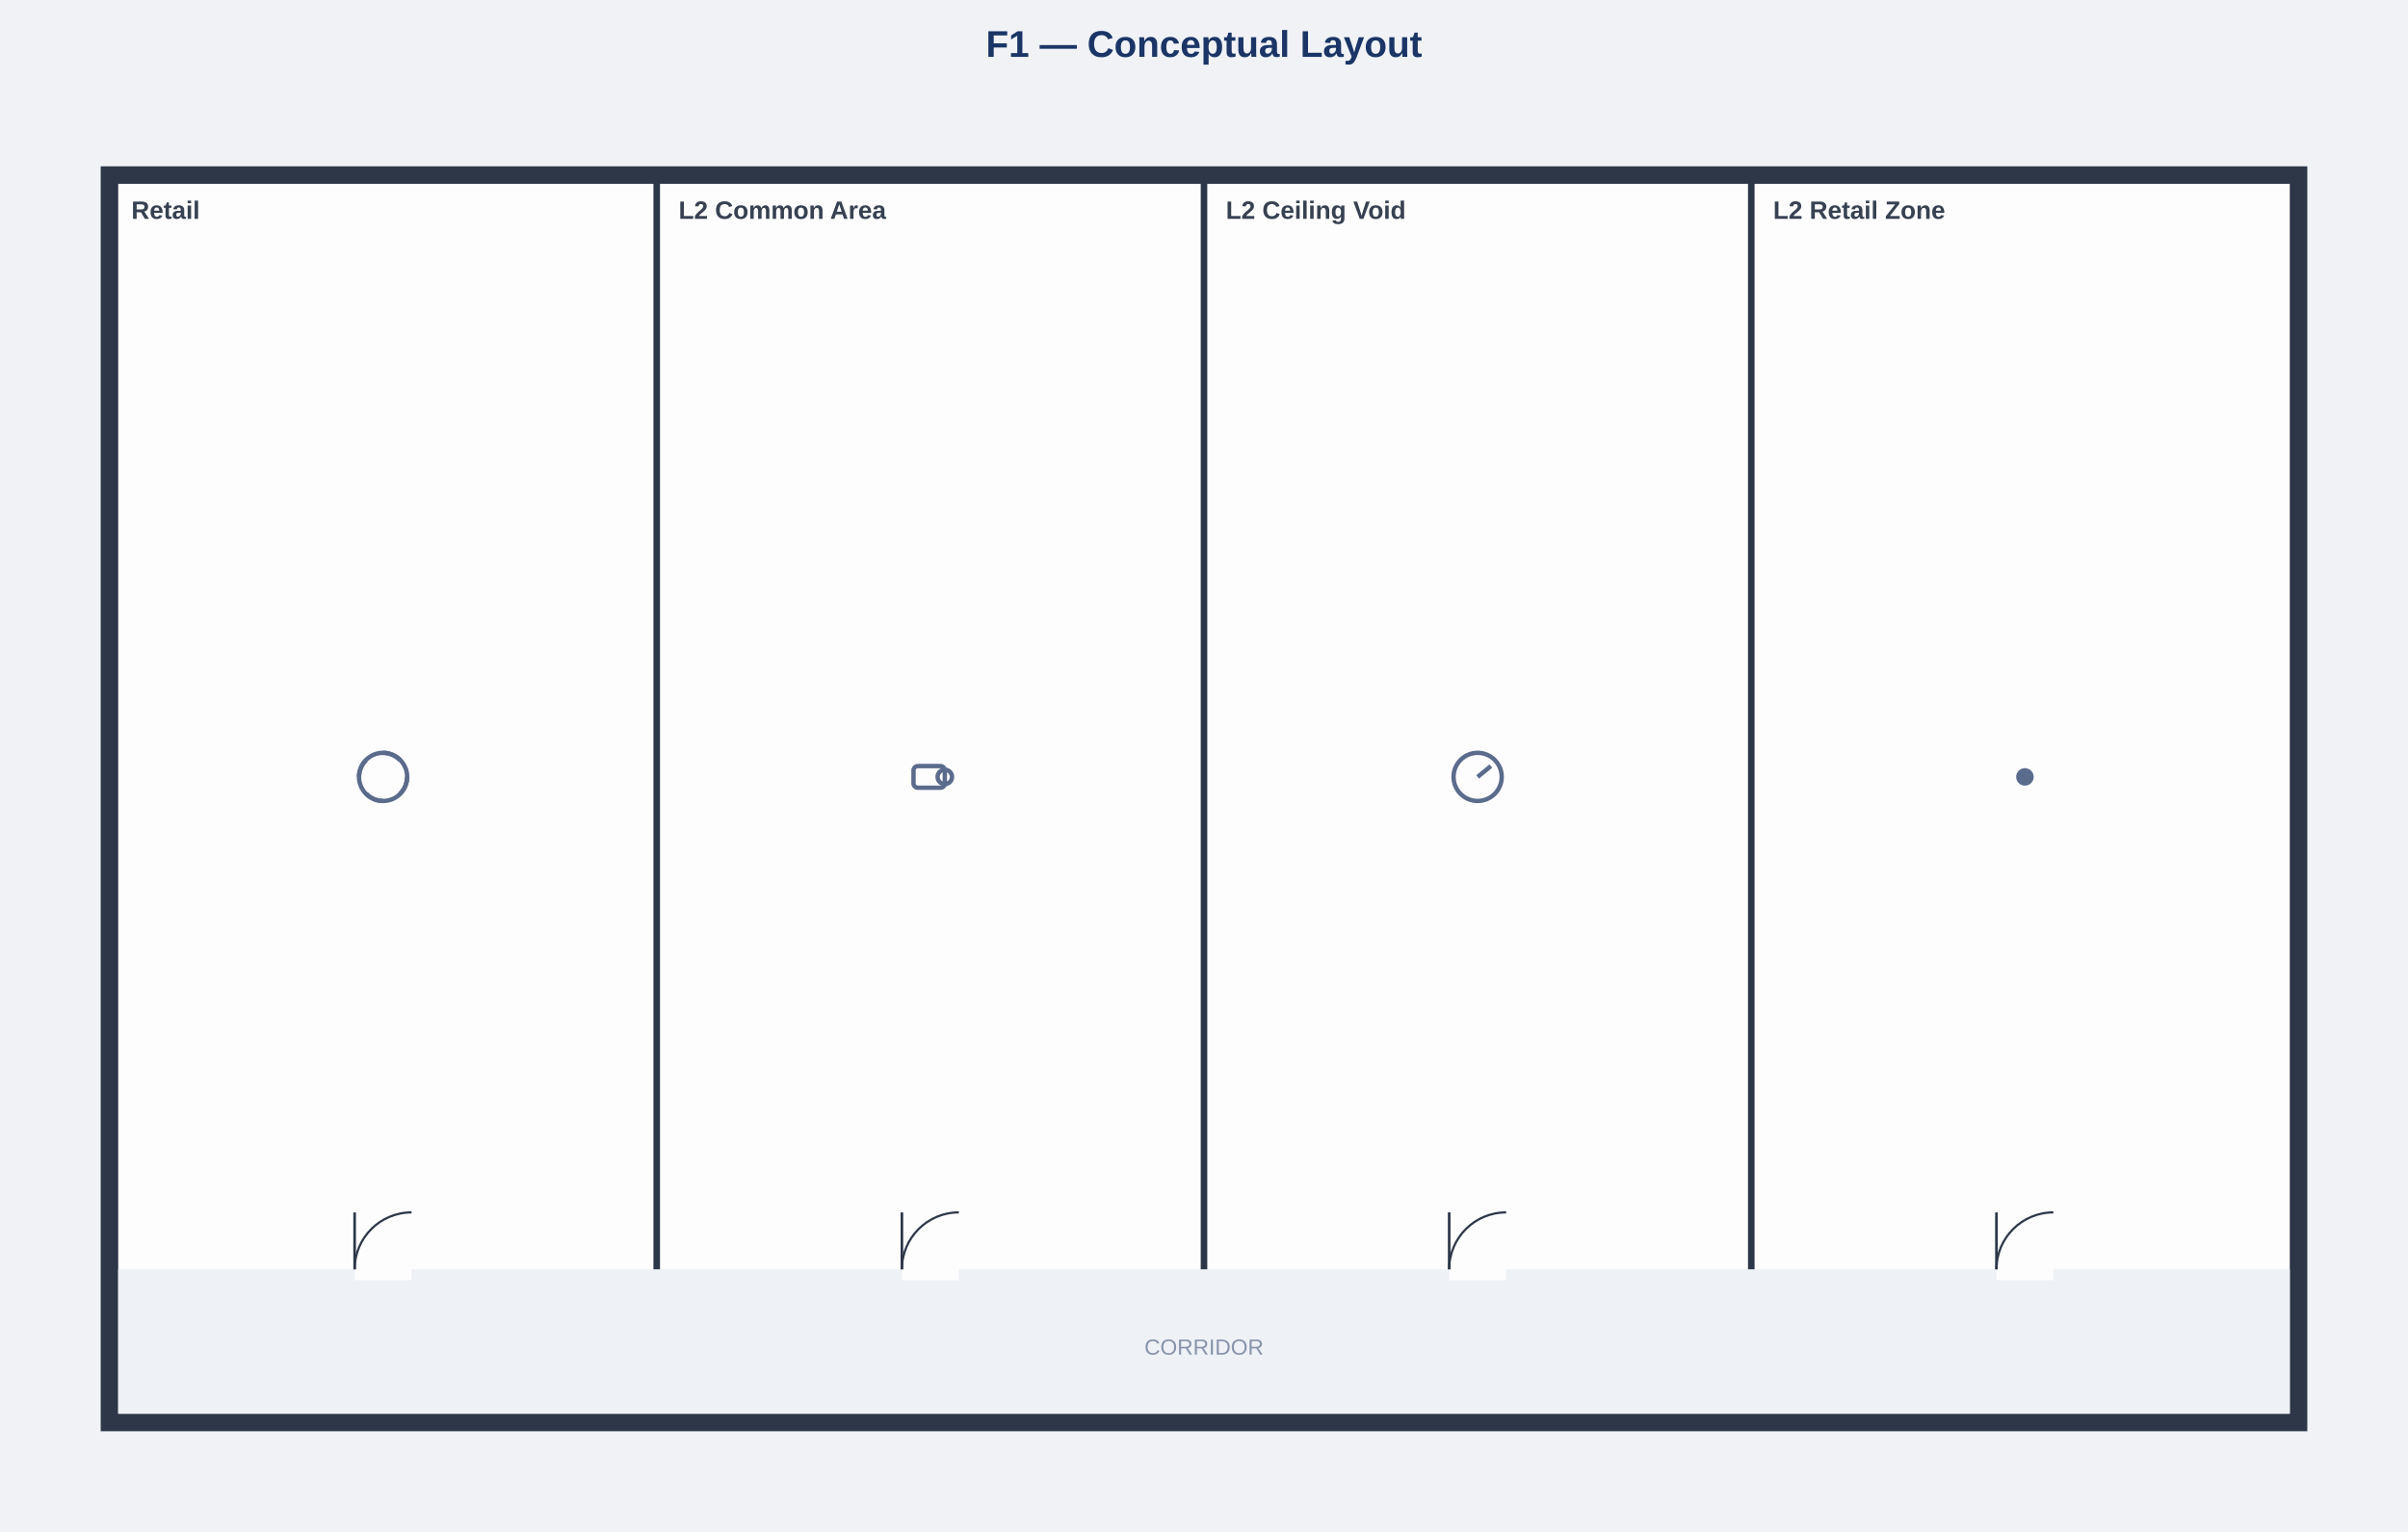
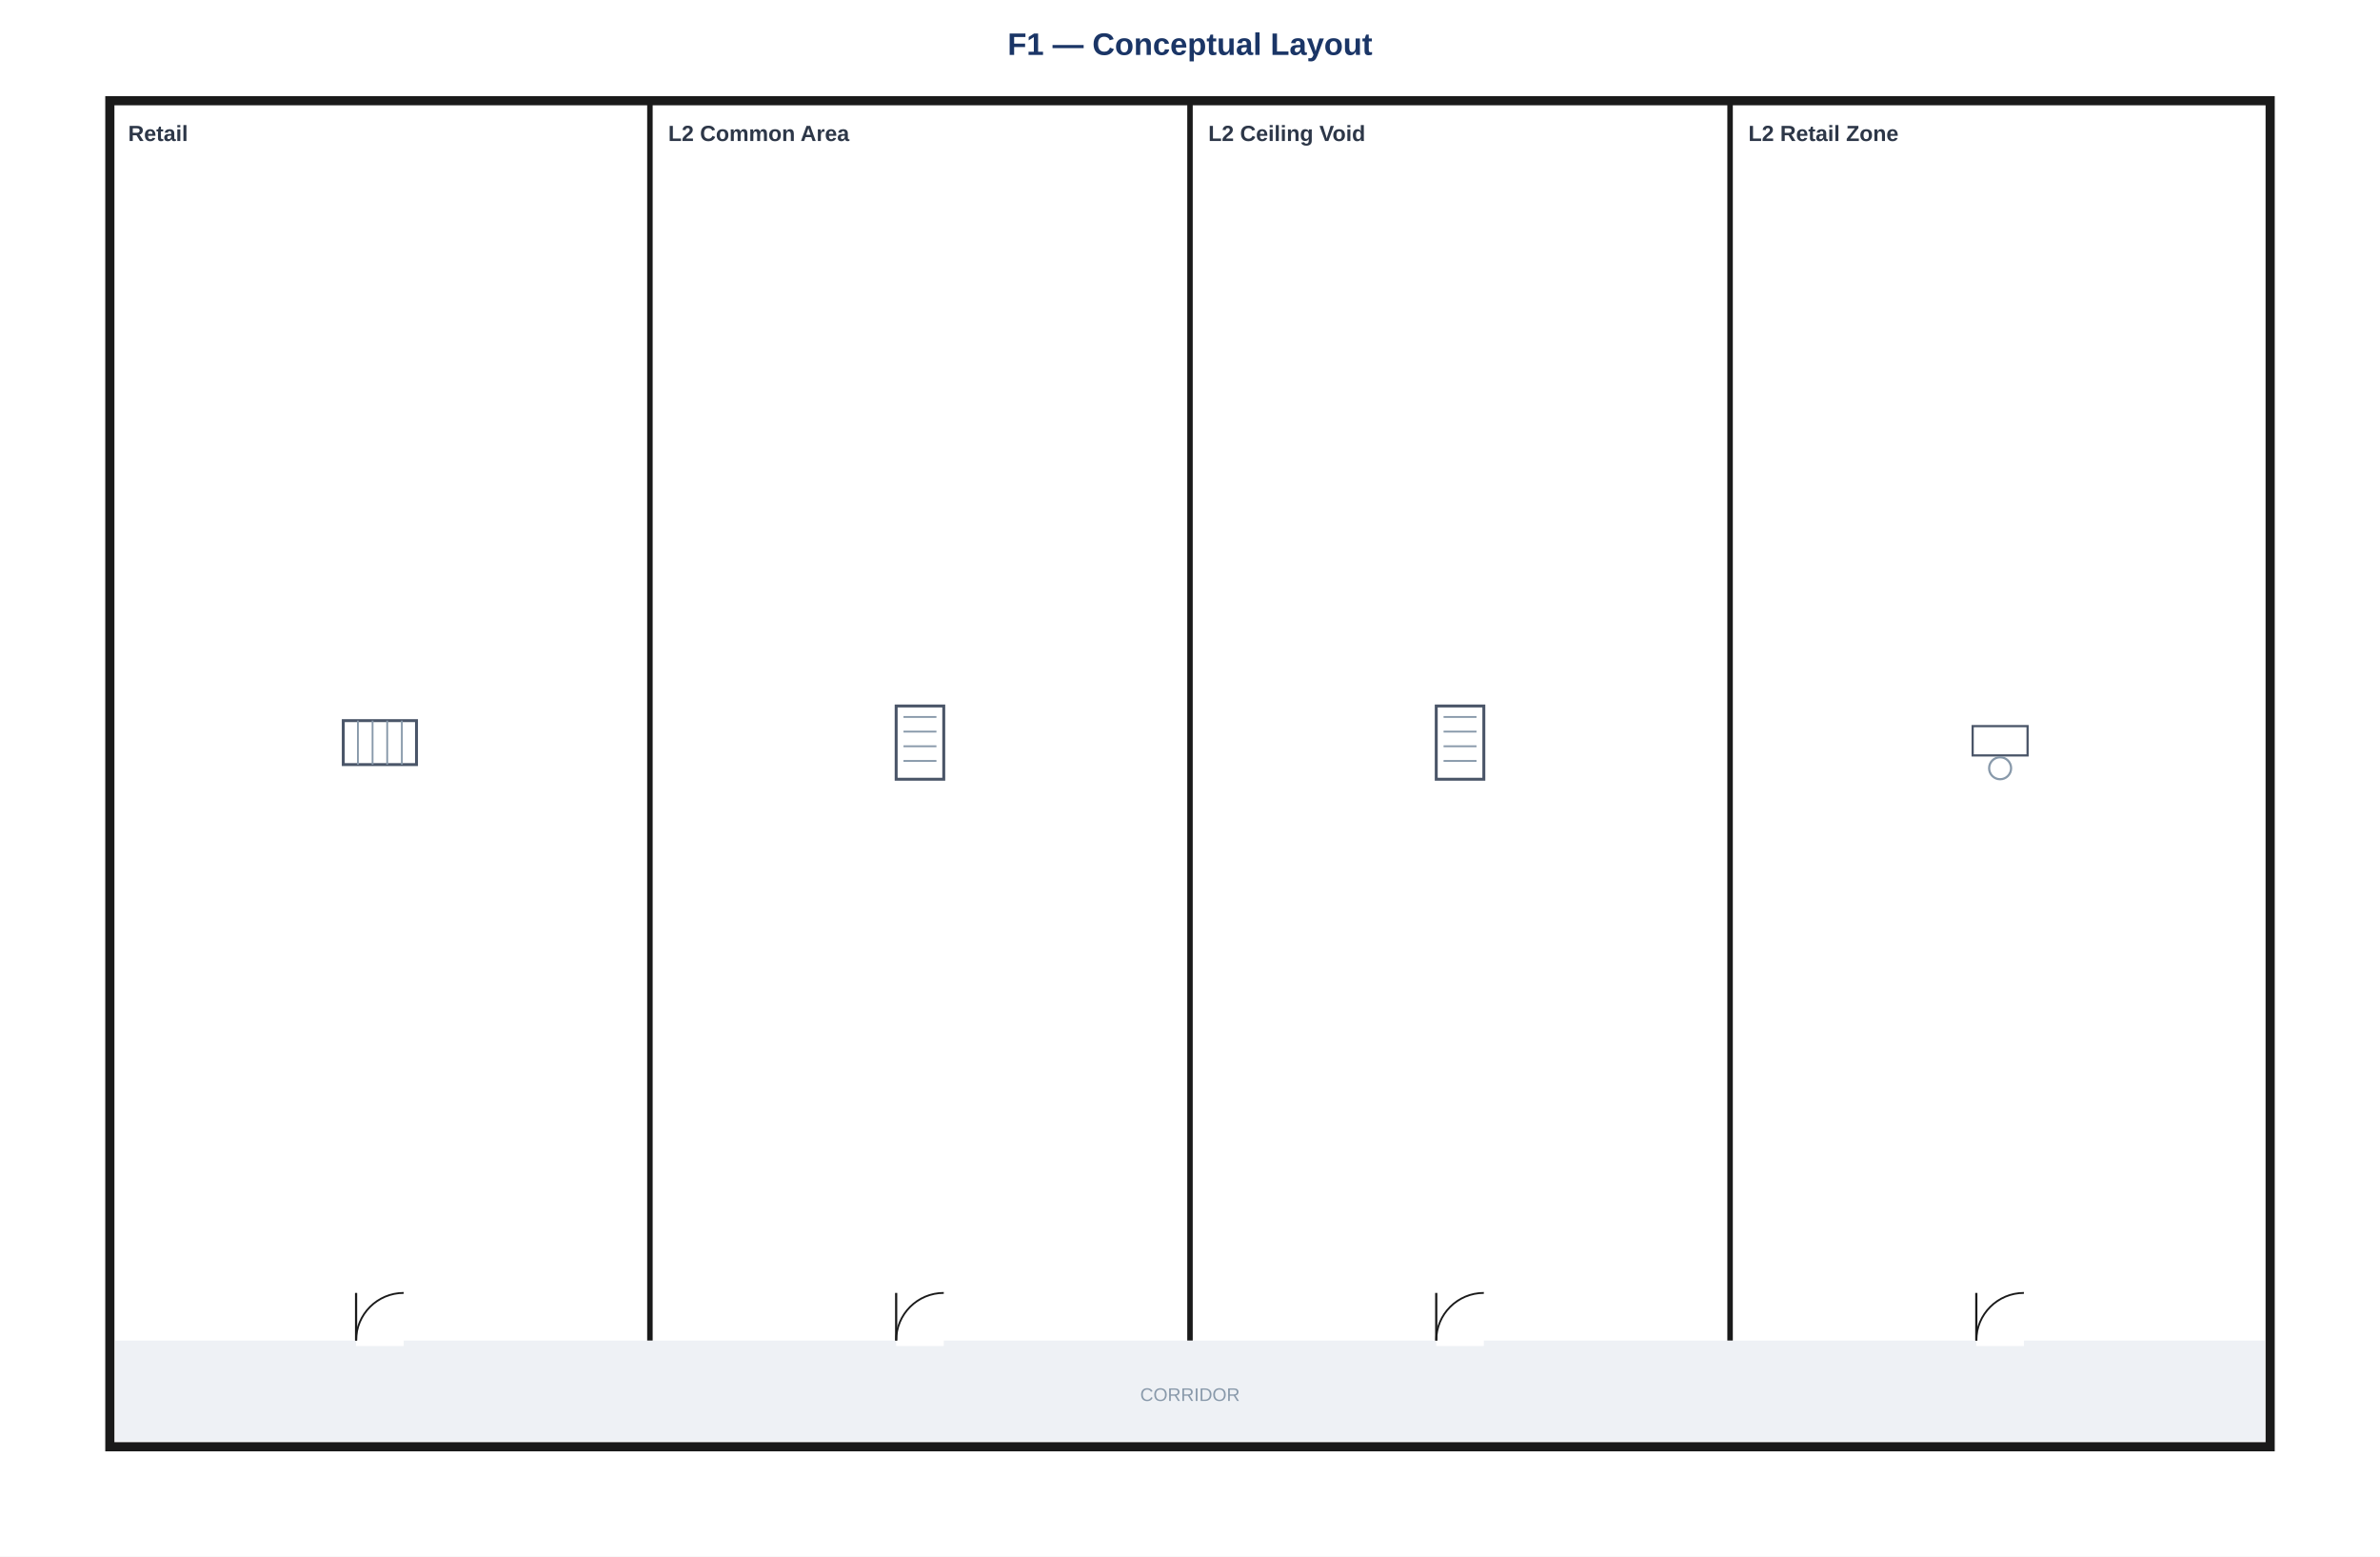
- <svg xmlns="http://www.w3.org/2000/svg" width="1100" height="700" viewBox="0 0 1100 700" font-family="Arial, sans-serif">
-   <rect x="0" y="0" width="1100" height="700" fill="#F0F2F6" />
-   <text x="550.0" y="26" text-anchor="middle" font-size="17" font-weight="bold" fill="#1A3566">F1 — Conceptual Layout</text>
-   <rect x="50" y="80" width="1000" height="570" fill="#FDFDFE" stroke="#2D3748" stroke-width="8" />
-   <rect x="54.0" y="580" width="992" height="66.0" fill="#EEF1F5" />
-   <text x="550.0" y="619.0" text-anchor="middle" font-size="10" fill="#5B6B8C" opacity="0.7">CORRIDOR</text>
-   <text x="60.0" y="100" font-size="11.5" font-weight="700" fill="#374151">Retail</text>
-   <circle cx="175.0" cy="355.0" r="11" fill="none" stroke="#5B6B8C" stroke-width="2" />
-   <path d="M175.0,344.0 A11,11 0 0 1 182.7,347.3" stroke="#5B6B8C" stroke-width="2" fill="none" />
-   <path d="M186.0,355.0 A11,11 0 0 1 182.7,362.7" stroke="#5B6B8C" stroke-width="2" fill="none" />
-   <path d="M175.0,366.0 A11,11 0 0 1 167.3,362.7" stroke="#5B6B8C" stroke-width="2" fill="none" />
-   <path d="M164.0,355.0 A11,11 0 0 1 167.3,347.3" stroke="#5B6B8C" stroke-width="2" fill="none" />
-   <rect x="162.0" y="577.0" width="26.0" height="8" fill="#FDFDFE" />
-   <path d="M162.0,580.0 A26.0,26.0 0 0 1 188.0,554.0" fill="none" stroke="#2D3748" stroke-width="1" />
-   <line x1="162.0" y1="580.0" x2="162.0" y2="554.0" stroke="#2D3748" stroke-width="1.2" />
-   <line x1="300.0" y1="80" x2="300.0" y2="580" stroke="#2D3748" stroke-width="3" />
-   <text x="310.0" y="100" font-size="11.5" font-weight="700" fill="#374151">L2 Common Area</text>
-   <rect x="417.3" y="350.05" width="14.3" height="9.9" rx="2" fill="none" stroke="#5B6B8C" stroke-width="2" />
-   <circle cx="431.6" cy="355.0" r="3.3" fill="none" stroke="#5B6B8C" stroke-width="2" />
-   <rect x="412.0" y="577.0" width="26.0" height="8" fill="#FDFDFE" />
-   <path d="M412.0,580.0 A26.0,26.0 0 0 1 438.0,554.0" fill="none" stroke="#2D3748" stroke-width="1" />
-   <line x1="412.0" y1="580.0" x2="412.0" y2="554.0" stroke="#2D3748" stroke-width="1.2" />
-   <line x1="550.0" y1="80" x2="550.0" y2="580" stroke="#2D3748" stroke-width="3" />
-   <text x="560.0" y="100" font-size="11.5" font-weight="700" fill="#374151">L2 Ceiling Void</text>
-   <circle cx="675.0" cy="355.0" r="11" fill="none" stroke="#5B6B8C" stroke-width="2" />
-   <path d="M675.0,355.0 L681.05,350.05" stroke="#5B6B8C" stroke-width="2" />
-   <rect x="662.0" y="577.0" width="26.0" height="8" fill="#FDFDFE" />
-   <path d="M662.0,580.0 A26.0,26.0 0 0 1 688.0,554.0" fill="none" stroke="#2D3748" stroke-width="1" />
-   <line x1="662.0" y1="580.0" x2="662.0" y2="554.0" stroke="#2D3748" stroke-width="1.2" />
-   <line x1="800.0" y1="80" x2="800.0" y2="580" stroke="#2D3748" stroke-width="3" />
-   <text x="810.0" y="100" font-size="11.5" font-weight="700" fill="#374151">L2 Retail Zone</text>
-   <circle cx="925.0" cy="355.0" r="4" fill="#5B6B8C" />
-   <rect x="912.0" y="577.0" width="26.0" height="8" fill="#FDFDFE" />
-   <path d="M912.0,580.0 A26.0,26.0 0 0 1 938.0,554.0" fill="none" stroke="#2D3748" stroke-width="1" />
-   <line x1="912.0" y1="580.0" x2="912.0" y2="554.0" stroke="#2D3748" stroke-width="1.2" />
+ <svg xmlns="http://www.w3.org/2000/svg" width="1300" height="850" viewBox="0 0 1300 850" font-family="Arial, sans-serif">
+   <rect x="0" y="0" width="1300" height="850" fill="#FFFFFF" />
+   <text x="650.0" y="30" text-anchor="middle" font-size="17" font-weight="bold" fill="#1A3566">F1 — Conceptual Layout</text>
+   <rect x="60" y="55" width="1180" height="735" fill="none" stroke="#1A1A1A" stroke-width="5" />
+   <rect x="63" y="732" width="1174" height="55" fill="#EEF1F5" />
+   <text x="650.0" y="765.0" text-anchor="middle" font-size="10" fill="#8899AA">CORRIDOR</text>
+   <text x="70.0" y="77" font-size="12" font-weight="700" fill="#2D3748">Retail</text>
+   <rect x="187.5" y="393.5" width="40" height="24.0" fill="none" stroke="#4A5568" stroke-width="1.6" />
+   <line x1="195.5" y1="393.5" x2="195.5" y2="417.5" stroke="#8899AA" stroke-width="1" />
+   <line x1="203.5" y1="393.5" x2="203.5" y2="417.5" stroke="#8899AA" stroke-width="1" />
+   <line x1="211.5" y1="393.5" x2="211.5" y2="417.5" stroke="#8899AA" stroke-width="1" />
+   <line x1="219.5" y1="393.5" x2="219.5" y2="417.5" stroke="#8899AA" stroke-width="1" />
+   <rect x="194.5" y="729" width="26" height="6" fill="#FFFFFF" />
+   <path d="M194.5,732 A26,26 0 0 1 220.5,706" fill="none" stroke="#1A1A1A" stroke-width="1" />
+   <line x1="194.5" y1="732" x2="194.5" y2="706" stroke="#1A1A1A" stroke-width="1.2" />
+   <line x1="355.0" y1="55" x2="355.0" y2="732" stroke="#1A1A1A" stroke-width="3" />
+   <text x="365.0" y="77" font-size="12" font-weight="700" fill="#2D3748">L2 Common Area</text>
+   <rect x="489.5" y="385.5" width="26" height="40" fill="none" stroke="#4A5568" stroke-width="1.6" />
+   <line x1="493.5" y1="391.5" x2="511.5" y2="391.5" stroke="#8899AA" stroke-width="1" />
+   <line x1="493.5" y1="399.5" x2="511.5" y2="399.5" stroke="#8899AA" stroke-width="1" />
+   <line x1="493.5" y1="407.5" x2="511.5" y2="407.5" stroke="#8899AA" stroke-width="1" />
+   <line x1="493.5" y1="415.5" x2="511.5" y2="415.5" stroke="#8899AA" stroke-width="1" />
+   <rect x="489.5" y="729" width="26" height="6" fill="#FFFFFF" />
+   <path d="M489.5,732 A26,26 0 0 1 515.5,706" fill="none" stroke="#1A1A1A" stroke-width="1" />
+   <line x1="489.5" y1="732" x2="489.5" y2="706" stroke="#1A1A1A" stroke-width="1.2" />
+   <line x1="650.0" y1="55" x2="650.0" y2="732" stroke="#1A1A1A" stroke-width="3" />
+   <text x="660.0" y="77" font-size="12" font-weight="700" fill="#2D3748">L2 Ceiling Void</text>
+   <rect x="784.5" y="385.5" width="26" height="40" fill="none" stroke="#4A5568" stroke-width="1.6" />
+   <line x1="788.5" y1="391.5" x2="806.5" y2="391.5" stroke="#8899AA" stroke-width="1" />
+   <line x1="788.5" y1="399.5" x2="806.5" y2="399.5" stroke="#8899AA" stroke-width="1" />
+   <line x1="788.5" y1="407.5" x2="806.5" y2="407.5" stroke="#8899AA" stroke-width="1" />
+   <line x1="788.5" y1="415.5" x2="806.5" y2="415.5" stroke="#8899AA" stroke-width="1" />
+   <rect x="784.5" y="729" width="26" height="6" fill="#FFFFFF" />
+   <path d="M784.5,732 A26,26 0 0 1 810.5,706" fill="none" stroke="#1A1A1A" stroke-width="1" />
+   <line x1="784.5" y1="732" x2="784.5" y2="706" stroke="#1A1A1A" stroke-width="1.2" />
+   <line x1="945.0" y1="55" x2="945.0" y2="732" stroke="#1A1A1A" stroke-width="3" />
+   <text x="955.0" y="77" font-size="12" font-weight="700" fill="#2D3748">L2 Retail Zone</text>
+   <g transform="translate(1092.5,405.5) rotate(0)">
+     <rect x="-15" y="-9" width="30" height="16" fill="none" stroke="#4A5568" stroke-width="1.2" />
+     <circle cx="0" cy="14" r="6" fill="none" stroke="#8899AA" stroke-width="1.2" />
+   </g>
+   <rect x="1079.5" y="729" width="26" height="6" fill="#FFFFFF" />
+   <path d="M1079.5,732 A26,26 0 0 1 1105.5,706" fill="none" stroke="#1A1A1A" stroke-width="1" />
+   <line x1="1079.5" y1="732" x2="1079.5" y2="706" stroke="#1A1A1A" stroke-width="1.2" />
</svg>
